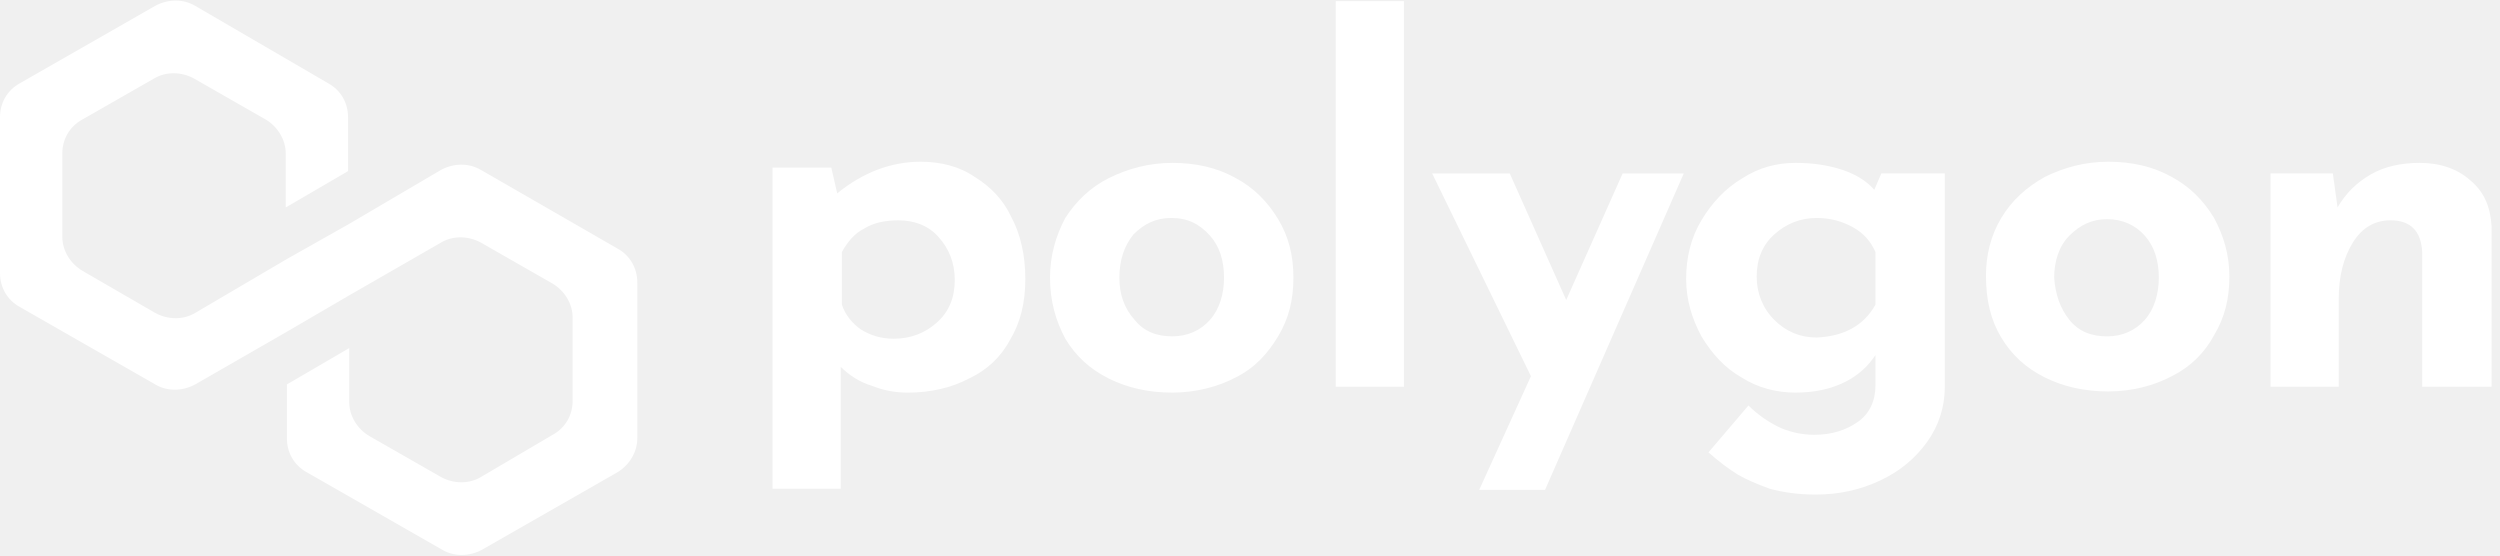
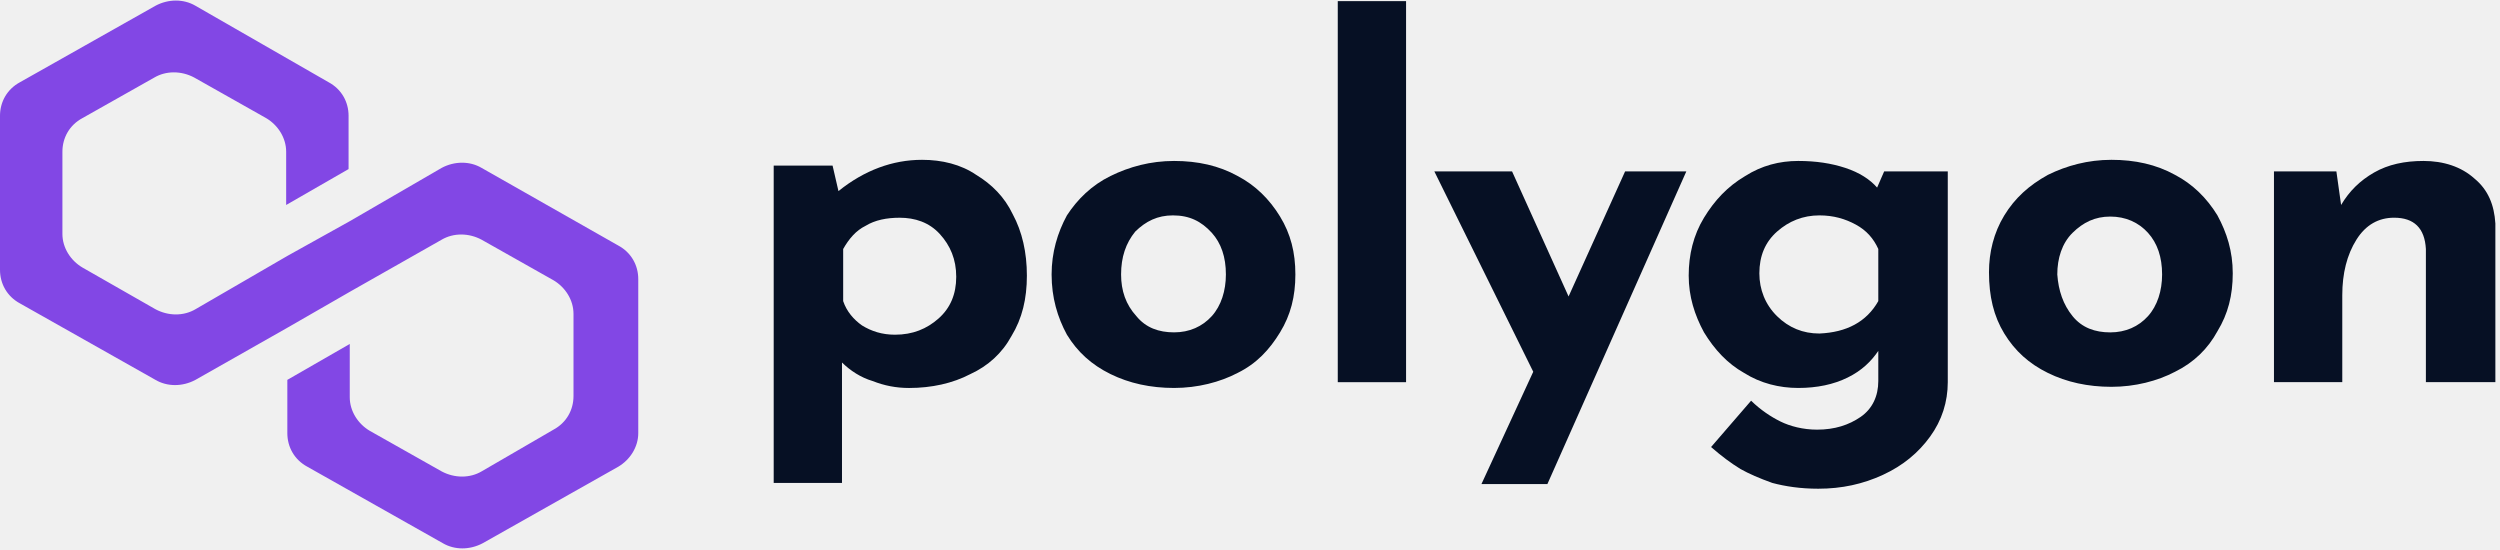
- <svg xmlns="http://www.w3.org/2000/svg" width="288" height="64" viewBox="0 0 288 64" fill="none">
-   <path d="M112.293 20.387C114.054 21.467 115.544 22.952 116.492 24.977C117.576 27.003 118.117 29.433 118.117 32.134C118.117 34.834 117.576 37.129 116.356 39.155C115.273 41.18 113.647 42.665 111.615 43.61C109.584 44.691 107.145 45.231 104.572 45.231C103.082 45.231 101.727 44.961 100.373 44.42C99.018 44.016 97.799 43.205 96.851 42.26V56.302H88.994V19.307H95.767L96.445 22.277C99.424 19.847 102.675 18.631 106.062 18.631C108.365 18.631 110.532 19.172 112.293 20.387ZM107.958 37.129C109.313 35.914 109.99 34.294 109.99 32.269C109.99 30.243 109.313 28.623 108.094 27.273C106.875 25.923 105.249 25.383 103.488 25.383C101.998 25.383 100.643 25.653 99.56 26.328C98.476 26.868 97.664 27.813 96.986 29.028V35.104C97.393 36.319 98.205 37.264 99.153 37.94C100.237 38.615 101.456 39.02 102.946 39.02C104.978 39.02 106.604 38.344 107.958 37.129Z" fill="white" />
-   <path d="M122.723 25.11C123.942 23.219 125.567 21.599 127.735 20.519C129.902 19.439 132.34 18.764 135.049 18.764C137.758 18.764 140.197 19.304 142.364 20.519C144.396 21.599 146.021 23.219 147.24 25.244C148.459 27.27 149.001 29.43 149.001 31.995C149.001 34.561 148.459 36.721 147.24 38.747C146.021 40.772 144.531 42.392 142.364 43.472C140.332 44.553 137.758 45.228 135.049 45.228C132.34 45.228 129.902 44.688 127.735 43.608C125.567 42.527 123.942 41.042 122.723 39.017C121.639 36.991 120.962 34.696 120.962 31.995C120.962 29.43 121.639 27.135 122.723 25.11ZM130.715 36.856C131.798 38.206 133.288 38.747 135.049 38.747C136.81 38.747 138.3 38.072 139.384 36.856C140.467 35.641 141.009 33.886 141.009 31.995C141.009 29.97 140.467 28.35 139.384 27.135C138.165 25.785 136.81 25.11 134.914 25.11C133.153 25.11 131.798 25.785 130.579 27C129.496 28.35 128.954 29.97 128.954 31.995C128.954 33.886 129.496 35.506 130.715 36.856Z" fill="white" />
-   <path d="M161.734 0.132V44.554H153.878V0.132H161.734Z" fill="white" />
-   <path d="M193.972 19.98L177.989 56.435H170.403L176.363 43.339L164.985 19.98H173.925L180.427 34.562L186.929 19.98H193.972Z" fill="white" />
-   <path d="M224.043 19.979V44.553C224.043 46.848 223.366 49.008 222.012 50.898C220.656 52.789 218.895 54.274 216.593 55.354C214.291 56.434 211.854 56.974 209.144 56.974C207.112 56.974 205.351 56.704 203.861 56.299C202.37 55.759 201.152 55.219 200.204 54.679C199.119 54.004 198.035 53.194 196.817 52.114L201.422 46.713C202.506 47.793 203.726 48.603 204.81 49.143C205.892 49.683 207.383 50.088 209.008 50.088C211.039 50.088 212.666 49.548 214.02 48.603C215.374 47.658 216.052 46.173 216.052 44.417V40.907C215.24 42.122 214.156 43.202 212.53 44.012C210.905 44.822 209.008 45.228 206.84 45.228C204.674 45.228 202.506 44.688 200.609 43.472C198.714 42.392 197.223 40.772 196.005 38.747C194.921 36.721 194.244 34.561 194.244 32.13C194.244 29.7 194.785 27.405 196.005 25.38C197.223 23.354 198.714 21.734 200.745 20.519C202.641 19.304 204.674 18.764 206.84 18.764C208.873 18.764 210.634 19.034 212.259 19.573C213.884 20.114 215.104 20.924 215.917 21.869L216.729 19.979H224.043ZM216.052 35.101V29.025C215.509 27.81 214.697 26.865 213.479 26.19C212.259 25.515 210.905 25.11 209.278 25.11C207.383 25.11 205.758 25.785 204.402 27C203.049 28.215 202.37 29.835 202.37 31.861C202.37 33.751 203.049 35.506 204.402 36.856C205.758 38.206 207.383 38.882 209.278 38.882C212.395 38.747 214.697 37.531 216.052 35.101Z" fill="white" />
-   <path d="M230.545 25.112C231.765 23.087 233.391 21.602 235.557 20.387C237.725 19.307 240.163 18.631 242.872 18.631C245.582 18.631 248.019 19.172 250.186 20.387C252.218 21.467 253.843 23.087 255.063 25.112C256.147 27.138 256.824 29.298 256.824 31.864C256.824 34.429 256.281 36.589 255.063 38.615C253.979 40.64 252.354 42.26 250.186 43.34C248.155 44.42 245.582 45.096 242.872 45.096C240.163 45.096 237.725 44.556 235.557 43.475C233.391 42.395 231.765 40.91 230.545 38.885C229.326 36.859 228.784 34.564 228.784 31.729C228.784 29.433 229.326 27.138 230.545 25.112ZM238.402 36.859C239.486 38.21 240.976 38.75 242.736 38.75C244.497 38.75 245.987 38.075 247.071 36.859C248.155 35.644 248.696 33.889 248.696 31.999C248.696 29.973 248.155 28.353 247.071 27.138C245.987 25.923 244.497 25.248 242.736 25.248C240.976 25.248 239.622 25.923 238.402 27.138C237.182 28.353 236.641 30.108 236.641 31.999C236.777 33.889 237.318 35.509 238.402 36.859Z" fill="white" />
-   <path d="M284.593 20.789C286.218 22.139 286.895 23.894 287.03 26.055V44.553H279.038V29.025C278.902 26.595 277.684 25.38 275.38 25.38C273.621 25.38 272.13 26.19 271.046 27.945C269.964 29.7 269.421 31.861 269.421 34.426V44.553H261.564V19.979H268.744L269.285 23.894C270.233 22.274 271.453 21.059 273.078 20.114C274.704 19.169 276.6 18.764 278.769 18.764C281.071 18.764 283.103 19.439 284.593 20.789Z" fill="white" />
-   <path d="M55.401 19.577C54.047 18.767 52.286 18.767 50.796 19.577L40.23 25.788L33.051 29.838L22.485 36.049C21.131 36.859 19.37 36.859 17.88 36.049L9.482 31.188C8.127 30.378 7.179 28.893 7.179 27.273V17.686C7.179 16.066 7.992 14.581 9.482 13.771L17.745 9.045C19.099 8.235 20.86 8.235 22.35 9.045L30.613 13.771C31.967 14.581 32.916 16.066 32.916 17.686V23.897L40.095 19.712V13.501C40.095 11.88 39.282 10.395 37.792 9.585L22.485 0.674C21.131 -0.136 19.37 -0.136 17.88 0.674L2.303 9.585C0.813 10.395 0 11.88 0 13.501V31.459C0 33.079 0.813 34.564 2.303 35.374L17.88 44.285C19.235 45.096 20.996 45.096 22.485 44.285L33.051 38.209L40.23 34.024L50.796 27.948C52.15 27.138 53.911 27.138 55.401 27.948L63.664 32.674C65.019 33.484 65.967 34.969 65.967 36.589V46.176C65.967 47.796 65.154 49.281 63.664 50.091L55.401 54.952C54.047 55.762 52.286 55.762 50.796 54.952L42.533 50.226C41.179 49.416 40.23 47.931 40.23 46.311V40.1L33.051 44.285V50.496C33.051 52.117 33.864 53.602 35.354 54.412L50.931 63.324C52.286 64.134 54.047 64.134 55.537 63.324L71.114 54.412C72.469 53.602 73.417 52.117 73.417 50.496V32.539C73.417 30.918 72.604 29.433 71.114 28.623L55.401 19.577Z" fill="white" />
+ <svg xmlns="http://www.w3.org/2000/svg" width="291" height="64" viewBox="0 0 291 64" fill="none">
+   <path d="M113.634 20.356C115.417 21.434 116.925 22.917 117.884 24.939C118.98 26.962 119.529 29.388 119.529 32.084C119.529 34.781 118.98 37.072 117.747 39.095C116.651 41.117 115.005 42.6 112.949 43.544C110.893 44.622 108.426 45.161 105.821 45.161C104.313 45.161 102.943 44.892 101.572 44.352C100.201 43.948 98.968 43.139 98.008 42.195V56.216H90.058V19.277H96.912L97.597 22.243C100.612 19.816 103.902 18.603 107.329 18.603C109.66 18.603 111.853 19.142 113.634 20.356ZM109.248 37.072C110.619 35.859 111.305 34.241 111.305 32.219C111.305 30.197 110.619 28.579 109.386 27.231C108.151 25.883 106.507 25.344 104.725 25.344C103.217 25.344 101.846 25.613 100.75 26.288C99.653 26.827 98.831 27.77 98.145 28.984V35.05C98.556 36.264 99.379 37.207 100.338 37.881C101.435 38.555 102.669 38.96 104.176 38.96C106.233 38.96 107.877 38.286 109.248 37.072Z" fill="#061024" />
+   <path d="M124.189 25.071C125.423 23.184 127.068 21.566 129.261 20.488C131.454 19.409 133.921 18.735 136.663 18.735C139.405 18.735 141.872 19.274 144.065 20.488C146.122 21.566 147.766 23.184 148.999 25.206C150.234 27.228 150.782 29.385 150.782 31.947C150.782 34.508 150.234 36.665 148.999 38.687C147.766 40.709 146.258 42.327 144.065 43.406C142.009 44.484 139.405 45.158 136.663 45.158C133.921 45.158 131.454 44.619 129.261 43.541C127.068 42.462 125.423 40.979 124.189 38.957C123.092 36.935 122.407 34.643 122.407 31.947C122.407 29.385 123.092 27.093 124.189 25.071ZM132.276 36.8C133.373 38.148 134.881 38.687 136.663 38.687C138.445 38.687 139.953 38.013 141.05 36.8C142.146 35.586 142.694 33.834 142.694 31.947C142.694 29.924 142.146 28.307 141.05 27.093C139.815 25.745 138.445 25.071 136.526 25.071C134.743 25.071 133.373 25.745 132.14 26.959C131.043 28.307 130.495 29.924 130.495 31.947C130.495 33.834 131.043 35.452 132.276 36.8Z" fill="#061024" />
+   <path d="M163.666 0.132V44.486H155.716V0.132H163.666Z" fill="#061024" />
+   <path d="M196.29 19.949L180.115 56.349H172.439L178.47 43.272L166.956 19.949H176.003L182.582 34.509L189.163 19.949H196.29Z" fill="#061024" />
+   <path d="M226.721 19.948V44.484C226.721 46.776 226.035 48.933 224.665 50.82C223.294 52.708 221.513 54.191 219.182 55.269C216.851 56.348 214.384 56.887 211.643 56.887C209.586 56.887 207.805 56.617 206.297 56.213C204.789 55.674 203.555 55.134 202.596 54.595C201.5 53.921 200.402 53.112 199.169 52.034L203.829 46.641C204.926 47.72 206.16 48.529 207.257 49.068C208.353 49.607 209.86 50.011 211.506 50.011C213.562 50.011 215.206 49.472 216.577 48.529C217.948 47.585 218.634 46.102 218.634 44.349V40.844C217.811 42.057 216.715 43.136 215.07 43.945C213.425 44.754 211.506 45.158 209.312 45.158C207.119 45.158 204.926 44.619 203.007 43.406C201.088 42.327 199.58 40.709 198.347 38.687C197.25 36.665 196.564 34.508 196.564 32.081C196.564 29.655 197.113 27.363 198.347 25.341C199.58 23.319 201.088 21.701 203.145 20.488C205.063 19.274 207.119 18.735 209.312 18.735C211.369 18.735 213.151 19.005 214.796 19.544C216.441 20.083 217.674 20.892 218.496 21.836L219.318 19.948H226.721ZM218.634 35.047V28.981C218.085 27.767 217.263 26.824 216.029 26.15C214.796 25.476 213.425 25.071 211.78 25.071C209.86 25.071 208.215 25.745 206.845 26.959C205.474 28.172 204.789 29.79 204.789 31.812C204.789 33.699 205.474 35.452 206.845 36.8C208.215 38.148 209.86 38.822 211.78 38.822C214.932 38.687 217.263 37.474 218.634 35.047Z" fill="#061024" />
+   <path d="M233.3 25.074C234.534 23.052 236.179 21.569 238.372 20.356C240.565 19.277 243.033 18.603 245.774 18.603C248.515 18.603 250.982 19.142 253.175 20.356C255.232 21.434 256.877 23.052 258.111 25.074C259.207 27.096 259.892 29.253 259.892 31.815C259.892 34.376 259.344 36.533 258.111 38.555C257.014 40.578 255.37 42.195 253.175 43.274C251.12 44.352 248.515 45.026 245.774 45.026C243.033 45.026 240.565 44.487 238.372 43.409C236.179 42.33 234.534 40.847 233.3 38.825C232.066 36.803 231.518 34.511 231.518 31.68C231.518 29.388 232.066 27.096 233.3 25.074ZM241.25 36.803C242.347 38.151 243.855 38.69 245.637 38.69C247.419 38.69 248.927 38.016 250.023 36.803C251.12 35.59 251.668 33.837 251.668 31.95C251.668 29.927 251.12 28.31 250.023 27.096C248.927 25.883 247.419 25.209 245.637 25.209C243.855 25.209 242.484 25.883 241.25 27.096C240.017 28.31 239.469 30.062 239.469 31.95C239.605 33.837 240.154 35.455 241.25 36.803Z" fill="#061024" />
+   <path d="M287.994 20.757C289.638 22.105 290.323 23.858 290.461 26.015V44.484H282.373V28.981C282.236 26.554 281.003 25.341 278.672 25.341C276.891 25.341 275.382 26.15 274.286 27.902C273.189 29.655 272.641 31.812 272.641 34.373V44.484H264.69V19.948H271.955L272.504 23.858C273.464 22.24 274.697 21.027 276.342 20.083C277.987 19.139 279.906 18.735 282.099 18.735C284.43 18.735 286.485 19.409 287.994 20.757Z" fill="#061024" />
+   <path d="M56.063 19.546C54.693 18.737 52.911 18.737 51.403 19.546L40.711 25.747L33.446 29.791L22.754 35.993C21.384 36.802 19.602 36.802 18.094 35.993L9.595 31.139C8.224 30.331 7.265 28.848 7.265 27.23V17.658C7.265 16.04 8.087 14.557 9.595 13.749L17.957 9.03C19.328 8.221 21.109 8.221 22.617 9.03L30.979 13.749C32.349 14.557 33.309 16.04 33.309 17.658V23.86L40.574 19.68V13.479C40.574 11.861 39.752 10.378 38.244 9.569L22.754 0.672C21.384 -0.137 19.602 -0.137 18.094 0.672L2.33 9.569C0.822 10.378 0 11.861 0 13.479V31.409C0 33.027 0.822 34.51 2.33 35.319L18.094 44.216C19.465 45.025 21.247 45.025 22.754 44.216L33.446 38.15L40.711 33.971L51.403 27.904C52.774 27.095 54.556 27.095 56.063 27.904L64.425 32.622C65.796 33.431 66.755 34.914 66.755 36.532V46.104C66.755 47.721 65.933 49.204 64.425 50.013L56.063 54.867C54.693 55.675 52.911 55.675 51.403 54.867L43.041 50.148C41.671 49.339 40.711 47.856 40.711 46.239V40.037L33.446 44.216V50.418C33.446 52.035 34.269 53.518 35.776 54.327L51.54 63.225C52.911 64.034 54.693 64.034 56.2 63.225L71.964 54.327C73.335 53.518 74.294 52.035 74.294 50.418V32.488C74.294 30.87 73.472 29.387 71.964 28.578L56.063 19.546Z" fill="#8247E5" />
</svg>
